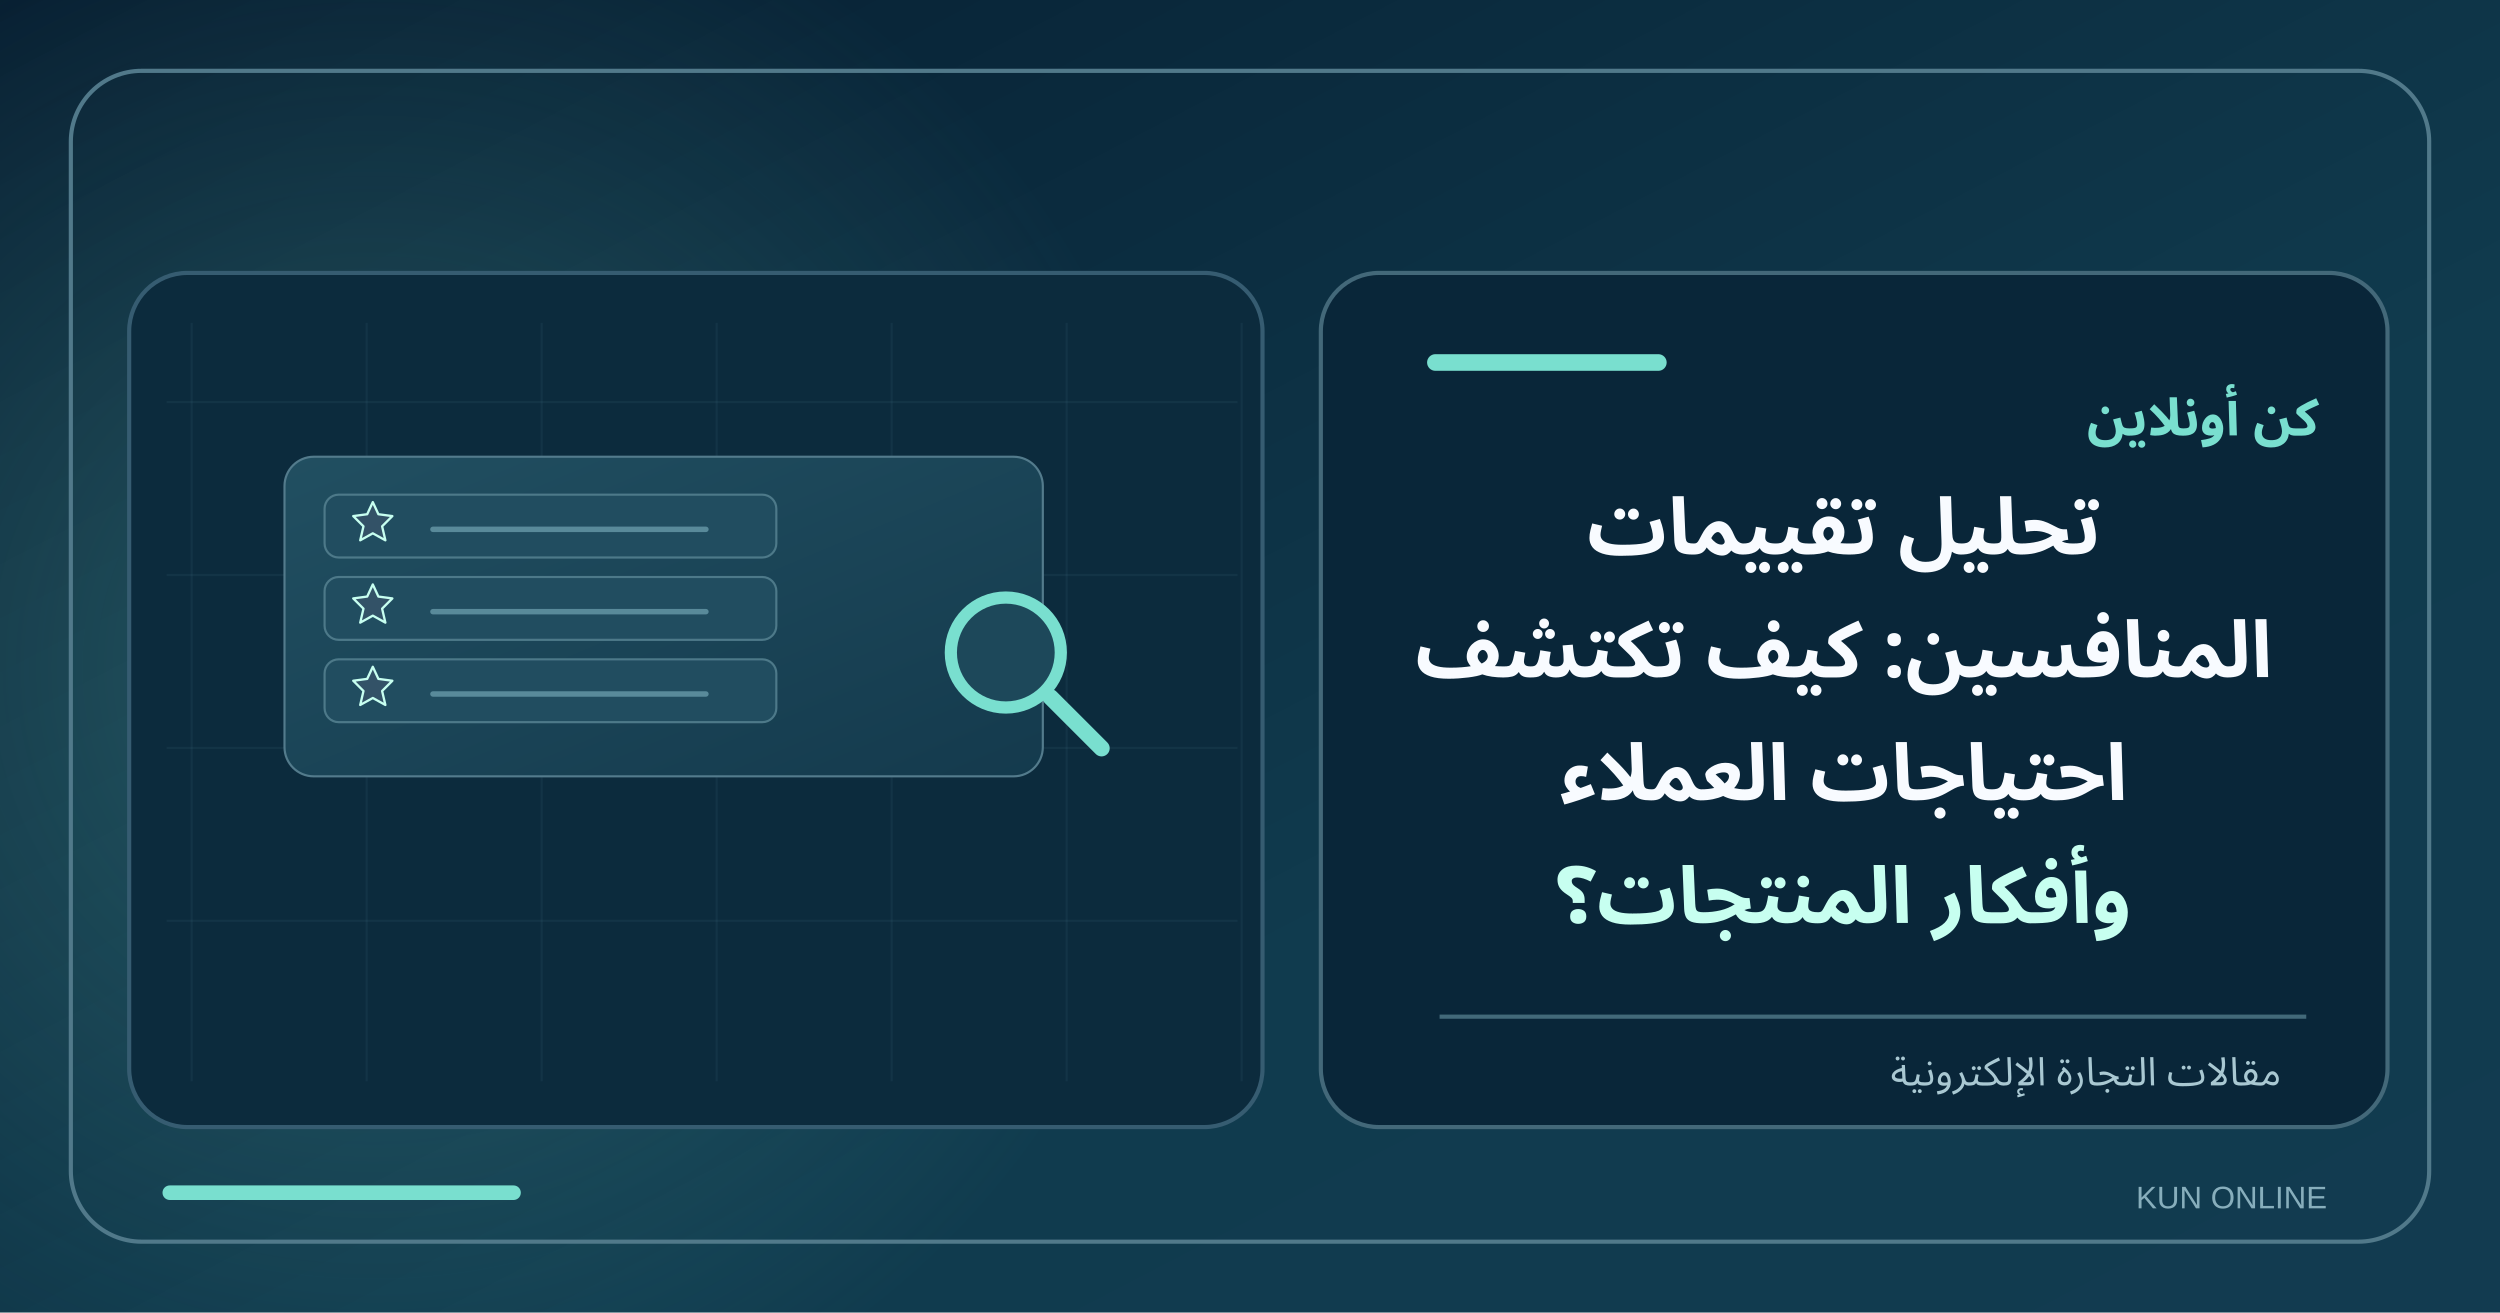
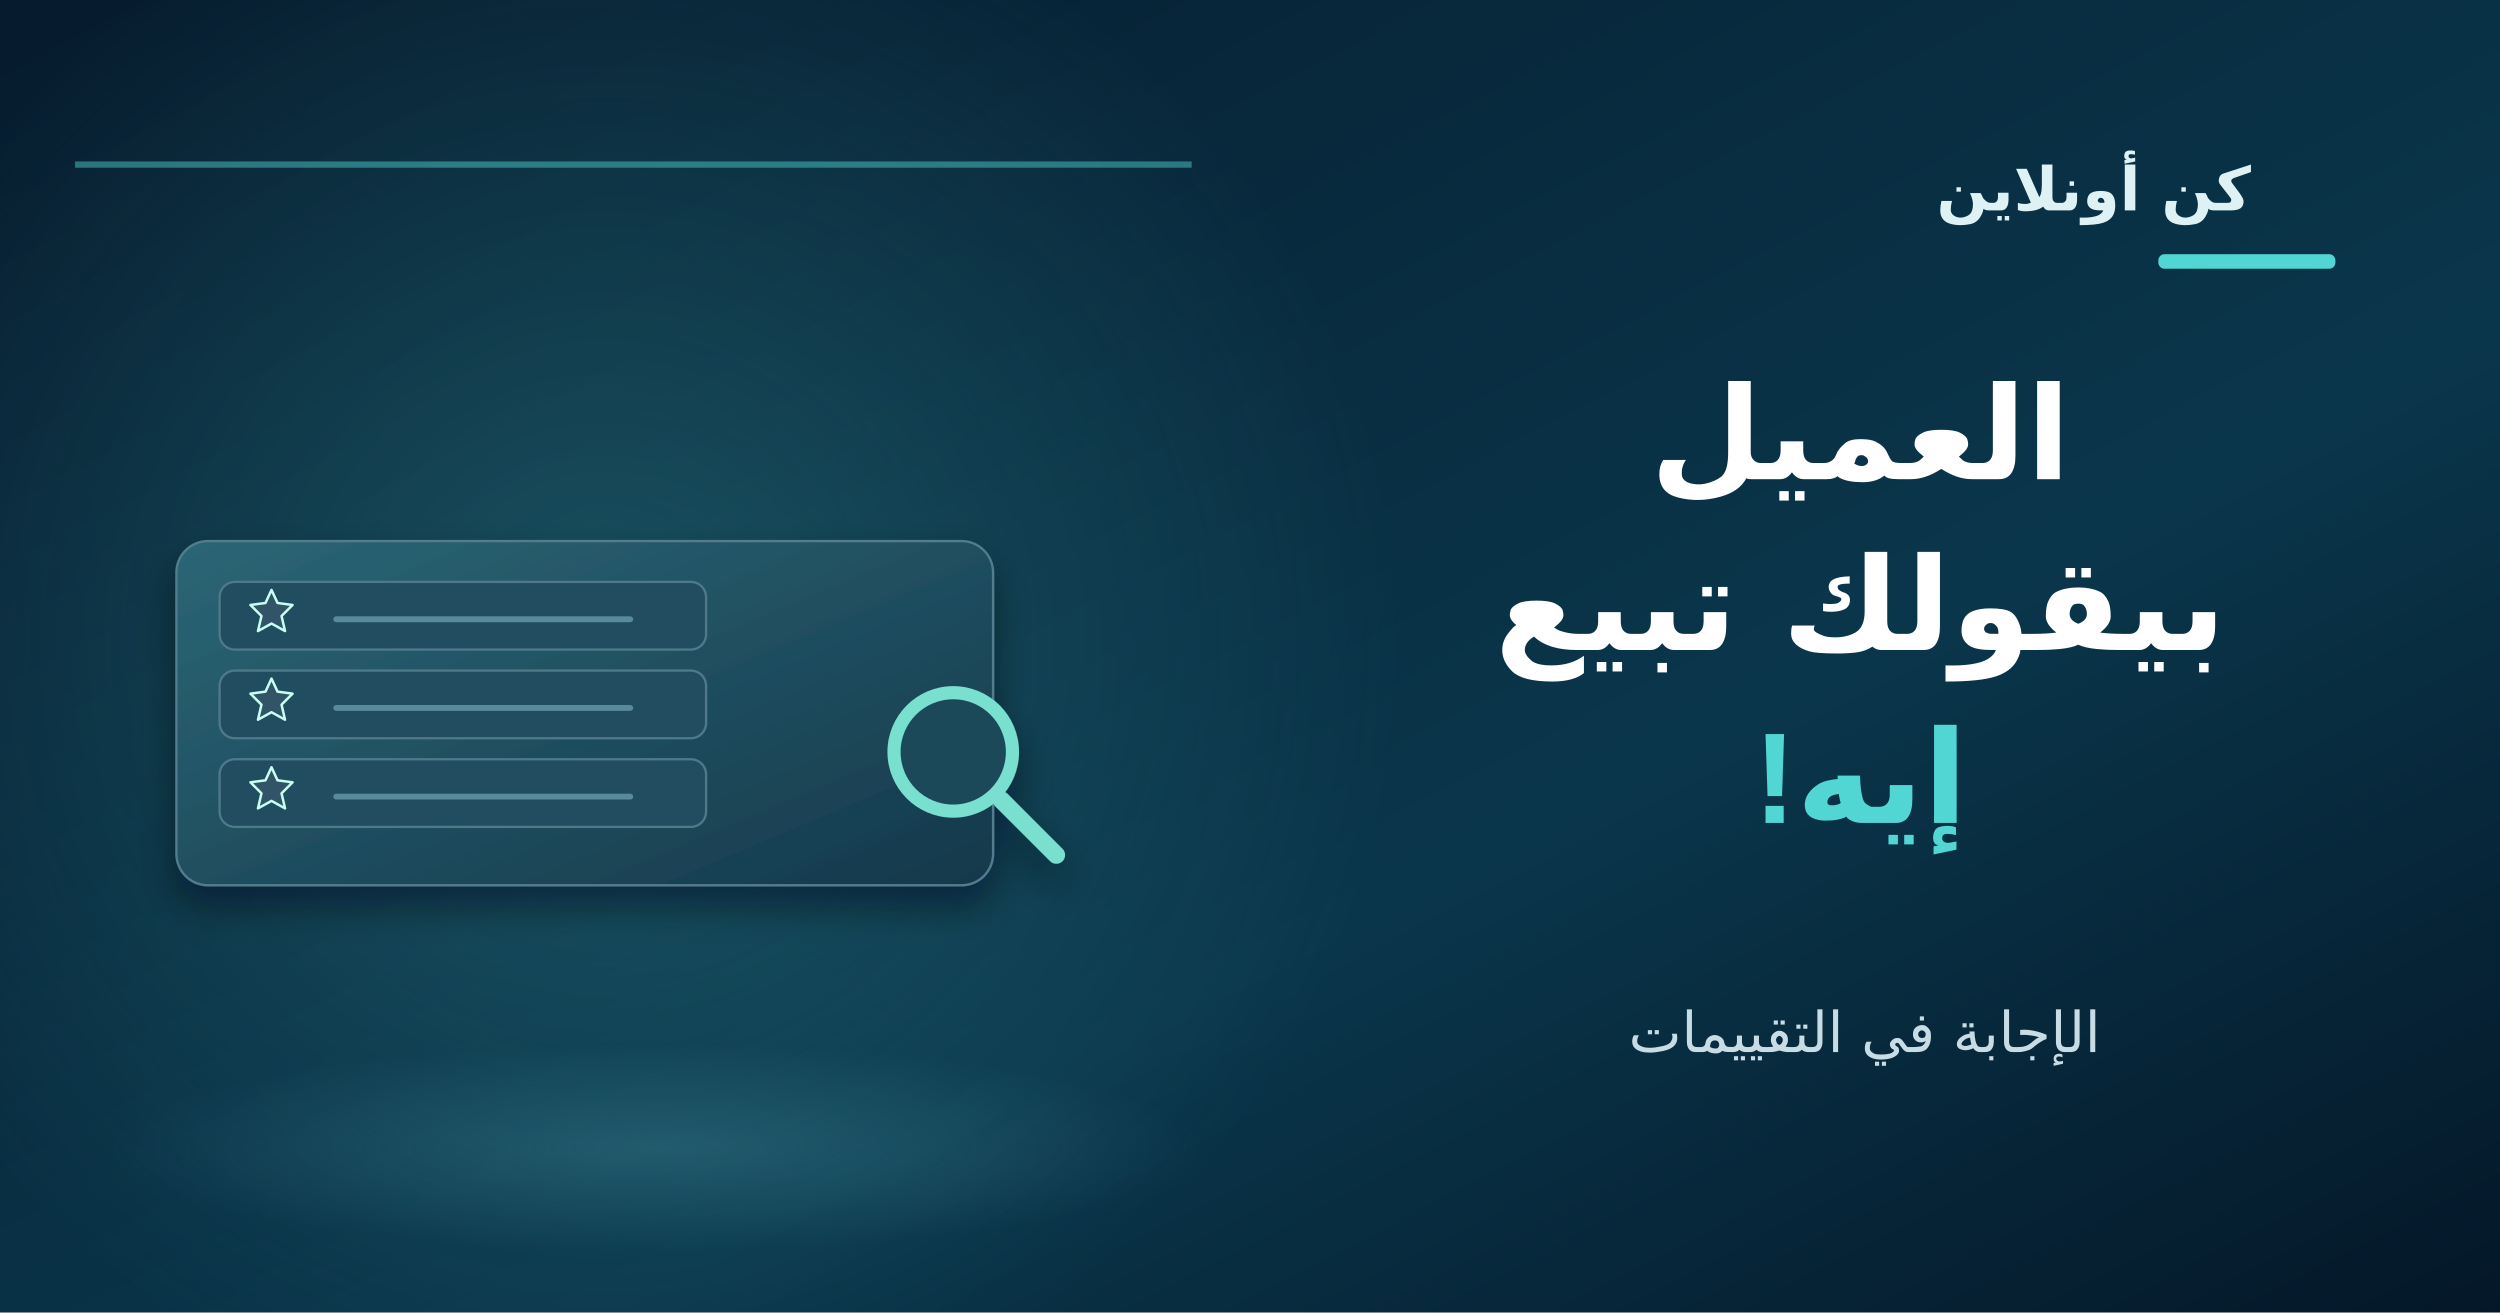
<svg xmlns="http://www.w3.org/2000/svg" width="1200" height="630" viewBox="0 0 1200 630" role="img" aria-labelledby="title desc">
  <defs>
-     <linearGradient id="back" x1="0" y1="0" x2="1" y2="1">
-       <stop stop-color="#061d30" />
-       <stop offset=".62" stop-color="#103b4e" />
-       <stop offset="1" stop-color="#123b50" />
+     <linearGradient id="bg" x1="0" y1="0" x2="1" y2="1">
+       <stop stop-color="#061b2d" />
+       <stop offset=".62" stop-color="#0a364b" />
+       <stop offset="1" stop-color="#041728" />
    </linearGradient>
+     <radialGradient id="glow">
+       <stop stop-color="#51d6d3" stop-opacity=".23" />
+       <stop offset="1" stop-color="#51d6d3" stop-opacity="0" />
+     </radialGradient>
    <linearGradient id="glass" x1="0" y1="0" x2="1" y2="1">
-       <stop stop-color="#214f61" />
-       <stop offset="1" stop-color="#143a4d" />
+       <stop stop-color="#2b6675" />
+       <stop offset="1" stop-color="#15384b" />
    </linearGradient>
-     <radialGradient id="bloom">
-       <stop stop-color="#79dfcf" stop-opacity=".24" />
-       <stop offset="1" stop-color="#79dfcf" stop-opacity="0" />
+     <filter id="drop" x="-30%" y="-30%" width="170%" height="170%">
+       <feDropShadow dx="0" dy="17" stdDeviation="16" flood-color="#010e19" flood-opacity=".45" />
+     </filter>
+     <clipPath id="artStage">
+       <rect x="15" y="105" width="614" height="440" rx="12" />
+     </clipPath>
+     <radialGradient id="floor">
+       <stop stop-color="#3a798d" stop-opacity=".45" />
+       <stop offset="1" stop-color="#3a798d" stop-opacity="0" />
    </radialGradient>
  </defs>
-   <rect width="1200" height="630" fill="url(#back)" />
-   <circle cx="180" cy="320" r="390" fill="url(#bloom)" />
-   <rect x="34" y="34" width="1132" height="562" rx="34" fill="none" stroke="#51798a" stroke-width="2" />
-   <rect x="62" y="131" width="544" height="410" rx="28" fill="#0c2b3d" stroke="#365c71" stroke-width="2" />
-   <g stroke="#508396" stroke-opacity=".10" stroke-width="1">
-     <path d="M92 155V519" />
-     <path d="M176 155V519" />
-     <path d="M260 155V519" />
-     <path d="M344 155V519" />
-     <path d="M428 155V519" />
-     <path d="M512 155V519" />
-     <path d="M596 155V519" />
-     <path d="M80 193H594" />
-     <path d="M80 276H594" />
-     <path d="M80 359H594" />
-     <path d="M80 442H594" />
-   </g>
-   <g id="topic-illustration" transform="translate(44 122) scale(.52)">
-     <rect x="178" y="187" width="700" height="295" rx="27" fill="url(#glass)" stroke="#537b8c" stroke-width="2" />
-     <rect x="215" y="222" width="417" height="58" rx="13" fill="#214d60" stroke="#4d7989" stroke-width="2" />
-     <g transform="translate(238 225) scale(0.43)">
-       <path d="M50 9L62 35L92 39L70 61L77 91L50 76L23 91L30 61L8 39L38 35Z" fill="#335267" stroke="#c7fff0" stroke-width="5" stroke-linecap="round" stroke-linejoin="round" />
-     </g>
-     <path d="M315 254L567 254" fill="none" stroke="#598a9a" stroke-width="5" stroke-linecap="round" stroke-linejoin="round" />
-     <rect x="215" y="298" width="417" height="58" rx="13" fill="#214d60" stroke="#4d7989" stroke-width="2" />
-     <g transform="translate(238 301) scale(0.43)">
-       <path d="M50 9L62 35L92 39L70 61L77 91L50 76L23 91L30 61L8 39L38 35Z" fill="#335267" stroke="#c7fff0" stroke-width="5" stroke-linecap="round" stroke-linejoin="round" />
-     </g>
-     <path d="M315 330L567 330" fill="none" stroke="#598a9a" stroke-width="5" stroke-linecap="round" stroke-linejoin="round" />
-     <rect x="215" y="374" width="417" height="58" rx="13" fill="#214d60" stroke="#4d7989" stroke-width="2" />
-     <g transform="translate(238 377) scale(0.43)">
-       <path d="M50 9L62 35L92 39L70 61L77 91L50 76L23 91L30 61L8 39L38 35Z" fill="#335267" stroke="#c7fff0" stroke-width="5" stroke-linecap="round" stroke-linejoin="round" />
-     </g>
-     <path d="M315 406L567 406" fill="none" stroke="#598a9a" stroke-width="5" stroke-linecap="round" stroke-linejoin="round" />
-     <g transform="translate(763 285) scale(1.88)">
-       <circle cx="43" cy="44" r="27" fill="#1d485a" stroke="#79dfcf" stroke-width="6" />
-       <path d="M65 66L90 91" fill="none" stroke="#79dfcf" stroke-width="8" stroke-linecap="round" stroke-linejoin="round" />
+   <rect width="1200" height="630" fill="url(#bg)" />
+   <circle cx="290" cy="310" r="381" fill="url(#glow)" />
+   <ellipse cx="315" cy="551" rx="260" ry="50" fill="url(#floor)" />
+   <path d="M36 79H572" stroke="#51d6d3" stroke-width="3" opacity=".46" />
+   <g clip-path="url(#artStage)">
+     <g id="topic-art" filter="url(#drop)" transform="translate(-15 155) scale(.56)">
+       <rect x="178" y="187" width="700" height="295" rx="27" fill="url(#glass)" stroke="#537b8c" stroke-width="2" />
+       <rect x="215" y="222" width="417" height="58" rx="13" fill="#214d60" stroke="#4d7989" stroke-width="2" />
+       <g transform="translate(238 225) scale(0.43)">
+         <path d="M50 9L62 35L92 39L70 61L77 91L50 76L23 91L30 61L8 39L38 35Z" fill="#335267" stroke="#c7fff0" stroke-width="5" stroke-linecap="round" stroke-linejoin="round" />
+       </g>
+       <path d="M315 254L567 254" fill="none" stroke="#598a9a" stroke-width="5" stroke-linecap="round" stroke-linejoin="round" />
+       <rect x="215" y="298" width="417" height="58" rx="13" fill="#214d60" stroke="#4d7989" stroke-width="2" />
+       <g transform="translate(238 301) scale(0.43)">
+         <path d="M50 9L62 35L92 39L70 61L77 91L50 76L23 91L30 61L8 39L38 35Z" fill="#335267" stroke="#c7fff0" stroke-width="5" stroke-linecap="round" stroke-linejoin="round" />
+       </g>
+       <path d="M315 330L567 330" fill="none" stroke="#598a9a" stroke-width="5" stroke-linecap="round" stroke-linejoin="round" />
+       <rect x="215" y="374" width="417" height="58" rx="13" fill="#214d60" stroke="#4d7989" stroke-width="2" />
+       <g transform="translate(238 377) scale(0.43)">
+         <path d="M50 9L62 35L92 39L70 61L77 91L50 76L23 91L30 61L8 39L38 35Z" fill="#335267" stroke="#c7fff0" stroke-width="5" stroke-linecap="round" stroke-linejoin="round" />
+       </g>
+       <path d="M315 406L567 406" fill="none" stroke="#598a9a" stroke-width="5" stroke-linecap="round" stroke-linejoin="round" />
+       <g transform="translate(763 285) scale(1.88)">
+         <circle cx="43" cy="44" r="27" fill="#1d485a" stroke="#79dfcf" stroke-width="6" />
+         <path d="M65 66L90 91" fill="none" stroke="#79dfcf" stroke-width="8" stroke-linecap="round" stroke-linejoin="round" />
+       </g>
    </g>
  </g>
-   <rect x="634" y="131" width="512" height="410" rx="28" fill="#092639" stroke="#436879" stroke-width="2" />
-   <rect x="685" y="170" width="115" height="8" rx="4" fill="#79dfcf" />
-   <text x="1113" y="209" direction="rtl" text-anchor="start" font-family="Cairo,Tajawal,Noto Sans Arabic,Segoe UI,Arial,sans-serif" font-size="25" font-weight="700" fill="#79dfcf">كن أونلاين</text>
-   <g id="article-title">
-     <text x="885" y="266" text-anchor="middle" direction="rtl" unicode-bidi="plaintext" font-family="Cairo,Tajawal,Noto Sans Arabic,Segoe UI,Arial,sans-serif" font-size="38" font-weight="700" letter-spacing="0" fill="#f8fbff">تحليل تقييمات</text>
-     <text x="885" y="325" text-anchor="middle" direction="rtl" unicode-bidi="plaintext" font-family="Cairo,Tajawal,Noto Sans Arabic,Segoe UI,Arial,sans-serif" font-size="38" font-weight="700" letter-spacing="0" fill="#f8fbff">المنافسين: كيف تكتشف</text>
-     <text x="885" y="384" text-anchor="middle" direction="rtl" unicode-bidi="plaintext" font-family="Cairo,Tajawal,Noto Sans Arabic,Segoe UI,Arial,sans-serif" font-size="38" font-weight="700" letter-spacing="0" fill="#f8fbff">احتياجات العملاء</text>
-     <text x="885" y="443" text-anchor="middle" direction="rtl" unicode-bidi="plaintext" font-family="Cairo,Tajawal,Noto Sans Arabic,Segoe UI,Arial,sans-serif" font-size="38" font-weight="700" letter-spacing="0" fill="#c7fff0">وأفكار المنتجات؟</text>
+   <text x="1005" y="101" direction="rtl" text-anchor="middle" font-family="Cairo,Tajawal,Segoe UI,Arial,sans-serif" font-size="29" font-weight="700" fill="#def2f5">كن أونلاين</text>
+   <rect x="1036" y="122" width="85" height="7" rx="3" fill="#51d6d3" />
+   <g id="hook">
+     <text x="893" y="230" direction="rtl" unicode-bidi="plaintext" text-anchor="middle" font-family="Cairo,Tajawal,Segoe UI,Arial,sans-serif" font-size="62" font-weight="900" fill="#ffffff">العميل</text>
+     <text x="893" y="312" direction="rtl" unicode-bidi="plaintext" text-anchor="middle" font-family="Cairo,Tajawal,Segoe UI,Arial,sans-serif" font-size="62" font-weight="900" fill="#ffffff">بيقولك تبيع</text>
+     <text x="893" y="395" direction="rtl" unicode-bidi="plaintext" text-anchor="middle" font-family="Cairo,Tajawal,Segoe UI,Arial,sans-serif" font-size="62" font-weight="900" fill="#51d6d3">إيه!</text>
  </g>
-   <path d="M691 488H1107" stroke="#426979" stroke-width="2" />
-   <text x="1095" y="521" direction="rtl" text-anchor="start" font-family="Cairo,Tajawal,Noto Sans Arabic,Segoe UI,Arial,sans-serif" font-size="19" fill="#a9c8d2">مقالات التجارة الإلكترونية</text>
-   <rect x="78" y="569" width="172" height="7" rx="3.5" fill="#79dfcf" />
-   <text x="1117" y="580" direction="rtl" text-anchor="start" font-family="Arial,sans-serif" font-size="15" fill="#87aebc">KUN ONLINE</text>
+   <text x="895" y="505" direction="rtl" text-anchor="middle" font-family="Cairo,Tajawal,Segoe UI,Arial,sans-serif" font-size="27" fill="#c8dce5">الإجابة في التقييمات</text>
</svg>
